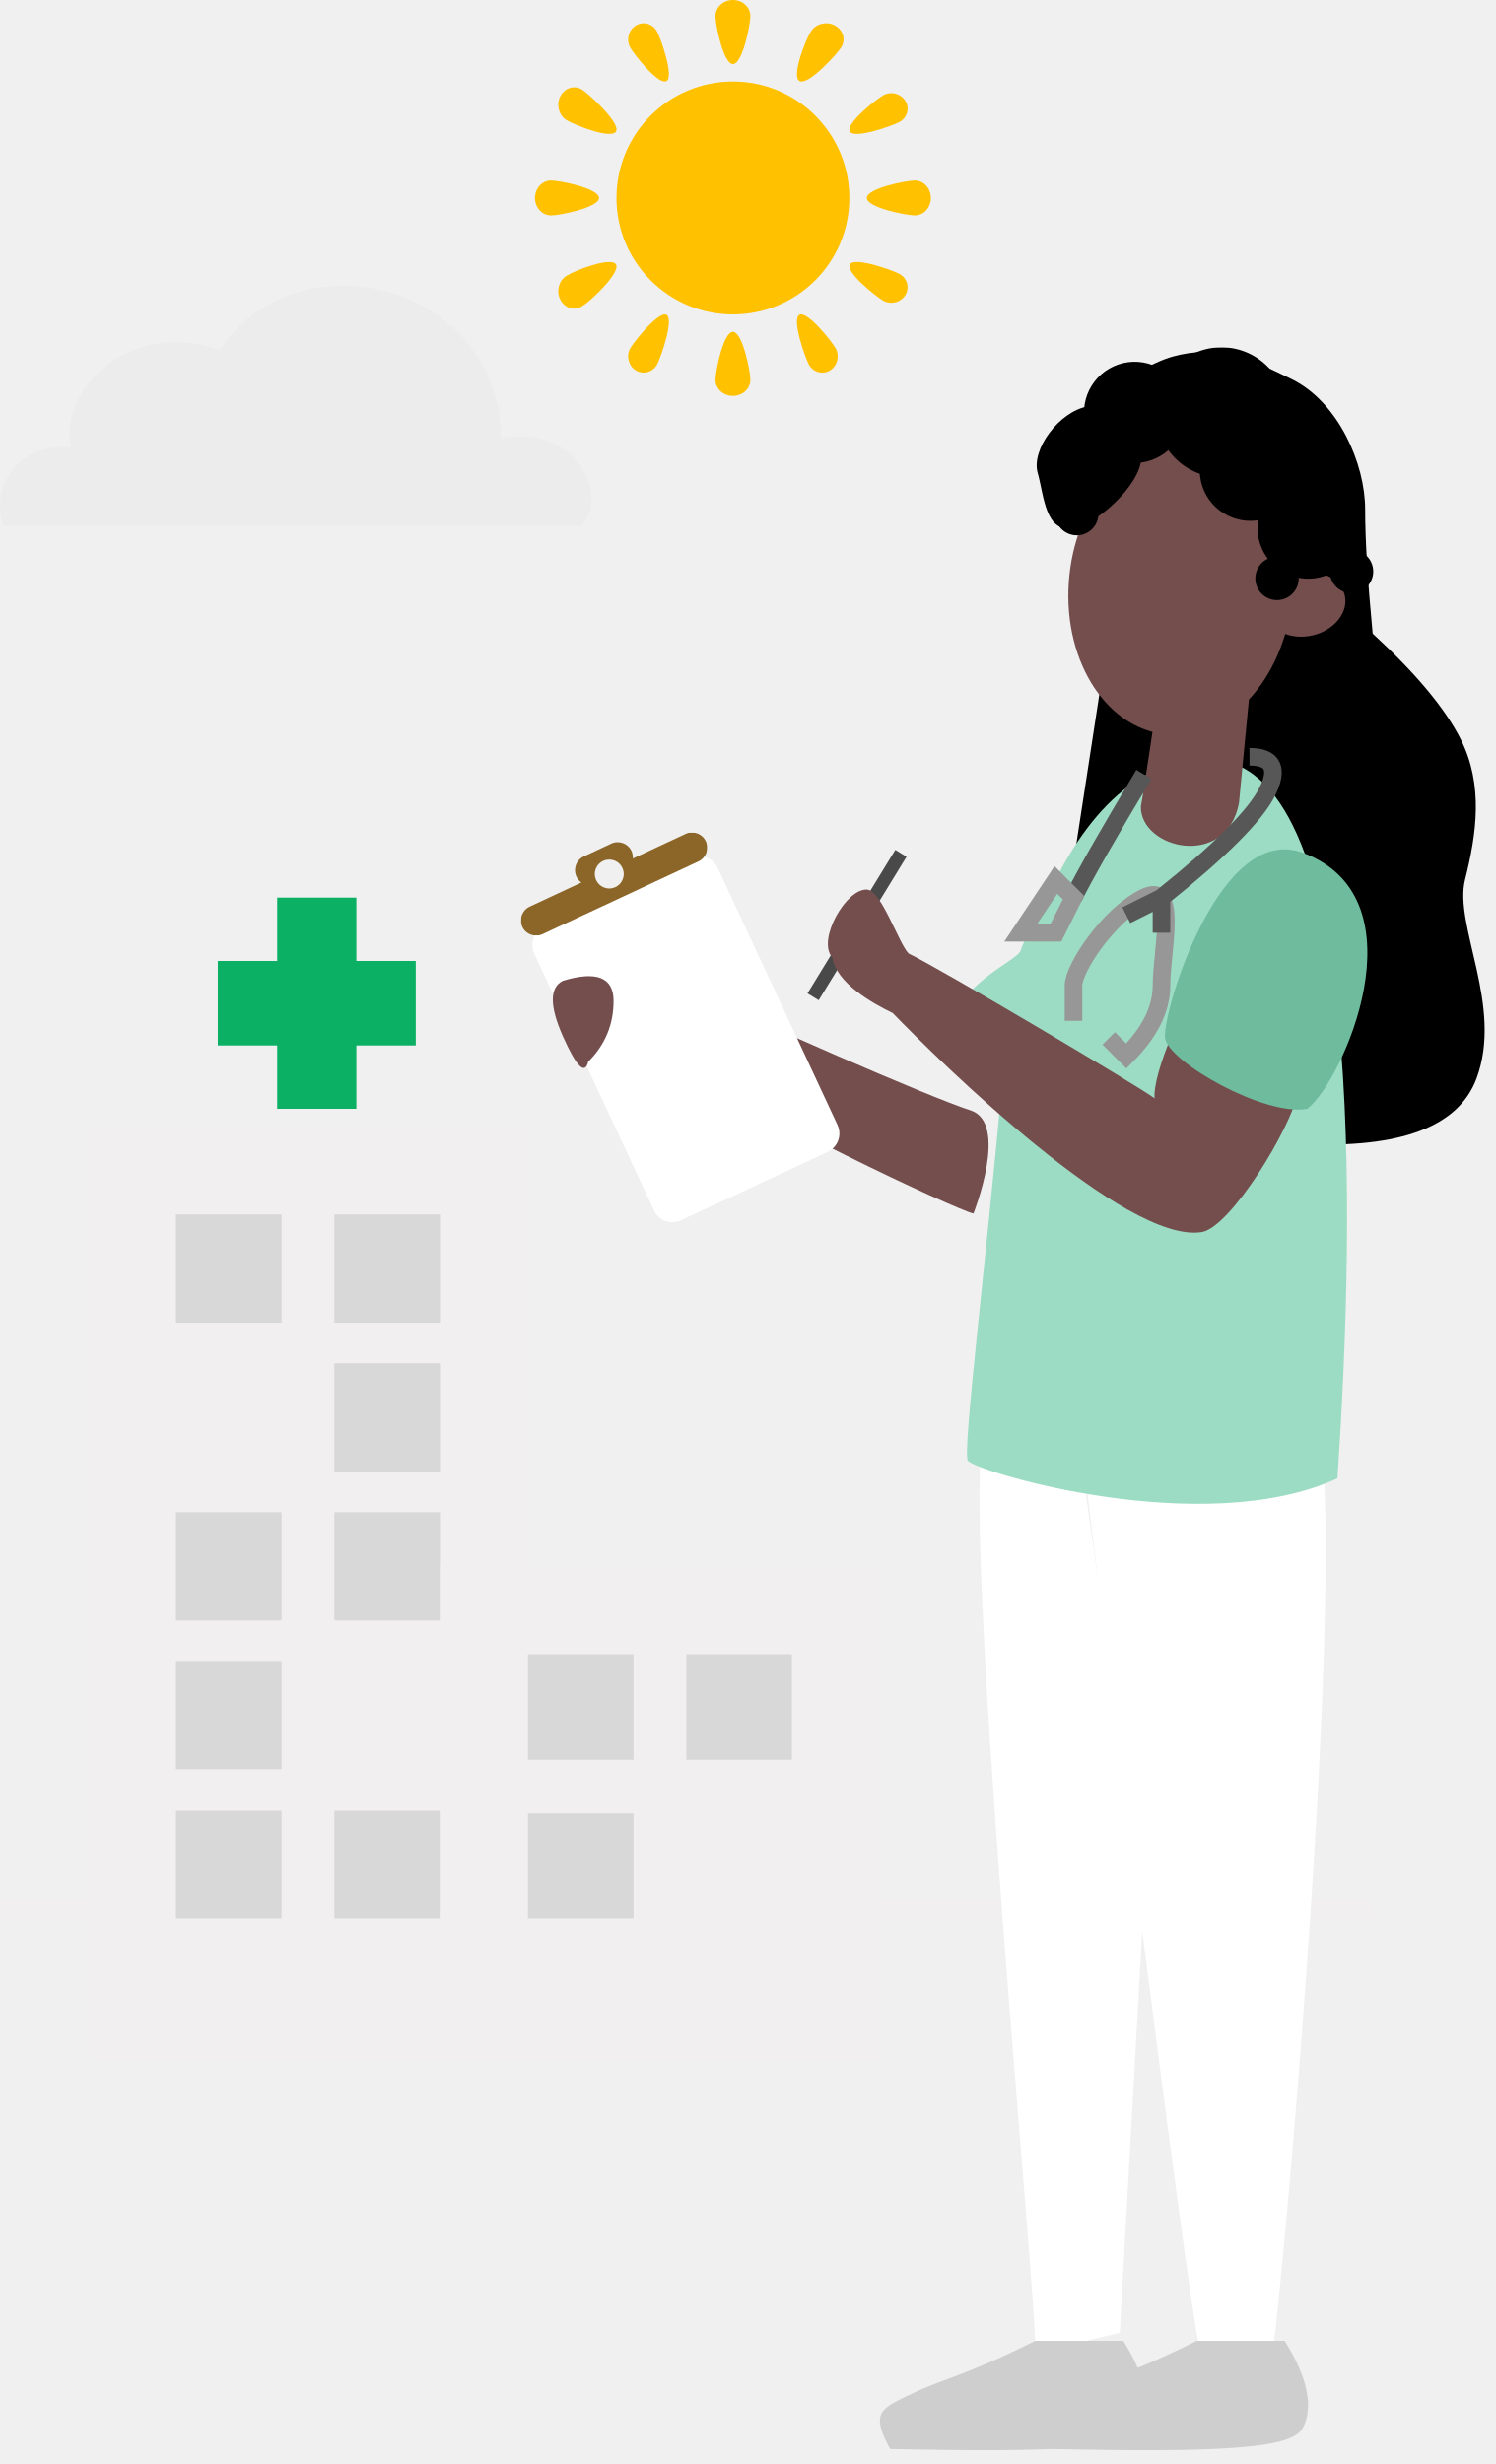
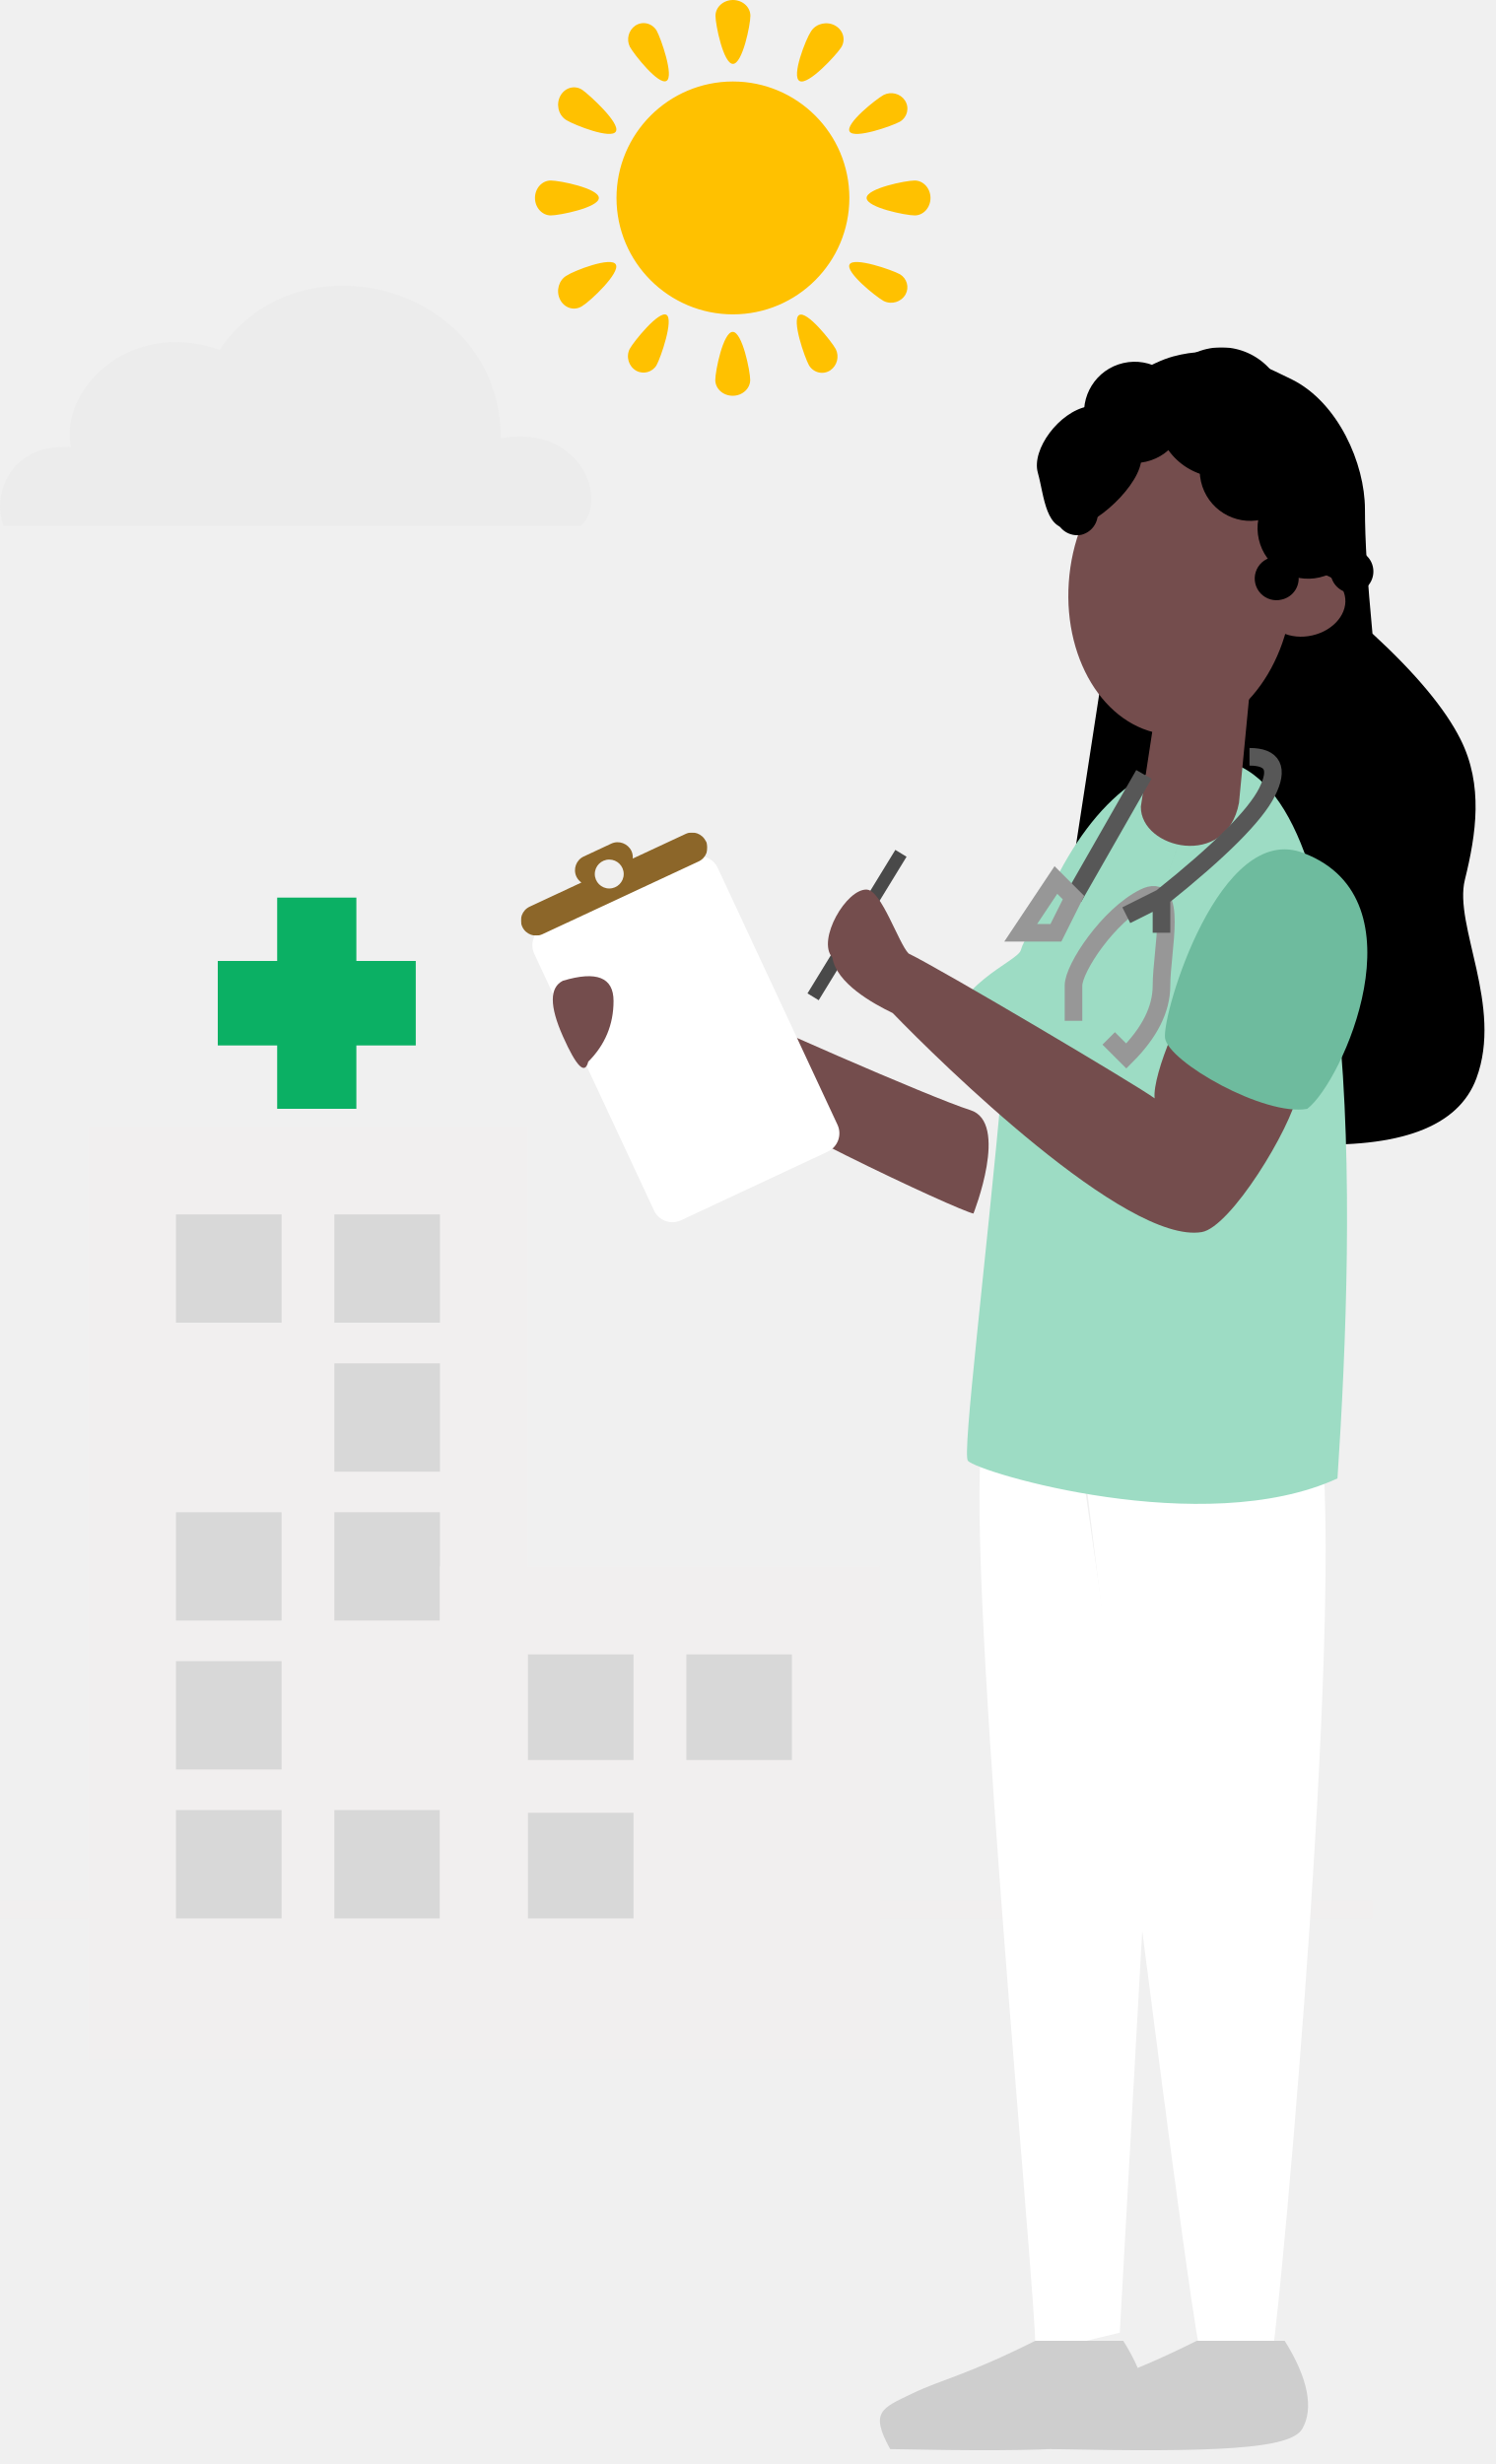
- <svg xmlns="http://www.w3.org/2000/svg" xmlns:xlink="http://www.w3.org/1999/xlink" width="85px" height="140px" viewBox="0 0 85 140" version="1.1">
+ <svg xmlns="http://www.w3.org/2000/svg" xmlns:xlink="http://www.w3.org/1999/xlink" width="85" height="140">
  <defs>
-     <polygon id="path-1" points="0 0.373 10.588 0.373 10.588 6.231 0 6.231" />
-     <polygon id="path-3" points="0.373 0.005 7.769 0.005 7.769 7.402 0.373 7.402" />
+     <path id="A" d="M0 .373h10.588V6.23H0z" />
+     <path id="B" d="M.373.005H7.77v7.396H.373z" />
+     <path id="C" d="M43.4 113.272c1.326 2.11 1.663 3.85 1 5s-4.797 1.345-14.244 1.153c-1.16-2.11-.508-2.314 1.244-3.153s3-1 7-3h5z" />
  </defs>
-   <g id="Symbols" stroke="none" stroke-width="1" fill="none" fill-rule="evenodd">
-     <g id="Notification-Card-/-Featured" transform="translate(-204, -26)">
-       <g id="Porgress-Card" transform="translate(24, 26)">
-         <g id="Illustration" transform="translate(180, 0)">
-           <path d="M33.397,29.881 C34.104,28.192 33.064,25.152 29.569,25.406 C30.276,22.239 26.323,18.059 21.122,19.875 C16.67,13.204 5.185,16.159 5.144,24.899 C0.525,24.097 -0.973,28.488 0.608,29.881 L33.397,29.881 Z" id="Fill-1-Copy-4" fill-opacity="0.35" fill="#E6E6E6" transform="translate(16.80307, 23.0548) scale(-1, 1) translate(-16.80307, -23.0548) " />
-           <g id="Sun" transform="translate(30.4, 0)" fill="#FFC100">
-             <path d="M11.248,4.631 C14.902,4.631 17.864,7.594 17.864,11.248 C17.864,14.901 14.902,17.864 11.248,17.864 C7.594,17.864 4.631,14.901 4.631,11.248 C4.631,7.594 7.594,4.631 11.248,4.631" id="Fill-1" />
-             <path d="M11.248,3.639 C11.793,3.639 12.24,1.41 12.24,0.91 C12.24,0.408 11.795,0 11.248,0 C10.7,0 10.255,0.408 10.255,0.91 C10.255,1.41 10.702,3.639 11.248,3.639" id="Fill-3" />
-             <path d="M7.474,4.606 C7.914,4.352 7.157,2.189 6.915,1.751 C6.654,1.321 6.111,1.194 5.701,1.467 C5.315,1.725 5.181,2.248 5.393,2.673 C5.635,3.111 7.034,4.864 7.474,4.606" id="Fill-5" />
-             <path d="M1.809,6.834 C2.261,7.107 4.358,7.941 4.607,7.464 C4.856,6.988 3.12,5.39 2.713,5.117 C2.291,4.823 1.733,4.96 1.465,5.422 C1.196,5.885 1.321,6.498 1.743,6.793 C1.764,6.807 1.786,6.821 1.809,6.834" id="Fill-7" />
-             <path d="M3.639,11.248 C3.639,10.702 1.41,10.255 0.91,10.255 C0.408,10.255 0,10.7 0,11.248 C0,11.795 0.408,12.24 0.91,12.24 C1.41,12.24 3.639,11.793 3.639,11.248" id="Fill-9" />
-             <path d="M1.808,15.661 C1.366,15.915 1.195,16.515 1.426,17 C1.658,17.486 2.204,17.674 2.646,17.42 C2.669,17.407 2.691,17.392 2.712,17.377 C3.164,17.105 4.859,15.507 4.606,15.03 C4.353,14.555 2.215,15.388 1.808,15.661" id="Fill-11" />
-             <path d="M5.394,19.821 C5.168,20.273 5.335,20.831 5.766,21.067 C6.173,21.289 6.674,21.149 6.92,20.744 C7.163,20.306 7.904,18.142 7.48,17.889 C7.057,17.635 5.636,19.383 5.394,19.821" id="Fill-13" />
-             <path d="M11.248,18.856 C10.702,18.856 10.255,21.085 10.255,21.585 C10.255,22.088 10.7,22.495 11.248,22.495 C11.795,22.495 12.24,22.088 12.24,21.585 C12.24,21.085 11.793,18.856 11.248,18.856" id="Fill-15" />
-             <path d="M15.021,17.89 C14.581,18.143 15.338,20.306 15.58,20.744 C15.84,21.174 16.384,21.301 16.794,21.028 C17.18,20.771 17.314,20.246 17.102,19.822 C16.86,19.384 15.461,17.631 15.021,17.89" id="Fill-18" />
-             <path d="M20.744,15.58 C20.306,15.338 18.142,14.581 17.889,15.021 C17.635,15.461 19.383,16.86 19.821,17.102 C20.273,17.327 20.83,17.16 21.067,16.73 C21.289,16.325 21.149,15.825 20.744,15.58" id="Fill-20" />
-             <path d="M21.585,10.255 C21.085,10.255 18.856,10.702 18.856,11.248 C18.856,11.793 21.085,12.24 21.585,12.24 C22.088,12.24 22.495,11.795 22.495,11.248 C22.495,10.7 22.088,10.255 21.585,10.255" id="Fill-22" />
-             <path d="M20.744,6.915 C21.174,6.654 21.301,6.111 21.028,5.701 C20.771,5.315 20.246,5.181 19.822,5.393 C19.383,5.635 17.631,7.034 17.89,7.474 C18.147,7.914 20.306,7.157 20.744,6.915" id="Fill-24" />
-             <path d="M17.379,2.722 C17.672,2.298 17.535,1.735 17.074,1.465 C16.613,1.196 16.002,1.321 15.708,1.745 C15.693,1.767 15.679,1.789 15.666,1.812 C15.394,2.222 14.543,4.356 15.038,4.607 C15.533,4.857 17.106,3.132 17.379,2.722" id="Fill-26" />
-           </g>
-           <g id="Hospital" transform="translate(0, 51)">
-             <rect id="Rectangle" fill="#F1EFEF" x="5" y="13" width="25" height="53" />
-             <path d="M5,57.5 L0,57.5" id="Path-13" stroke="#F1EFEF" />
-             <g id="Windows" transform="translate(10, 18)" fill="#D8D8D8">
-               <rect id="Rectangle" x="0" y="0" width="6" height="6.154" />
-               <rect id="Rectangle-Copy-7" x="0" y="16.923" width="6" height="6.154" />
-               <rect id="Rectangle-Copy-9" x="0" y="25.385" width="6" height="6.154" />
-               <rect id="Rectangle-Copy-11" x="0" y="33.846" width="6" height="6.154" />
-               <rect id="Rectangle-Copy-4" x="9" y="0" width="6" height="6.154" />
-               <rect id="Rectangle-Copy-6" x="9" y="8.462" width="6" height="6.154" />
-               <rect id="Rectangle-Copy-8" x="9" y="16.923" width="6" height="6.154" />
-               <rect id="Rectangle-Copy-12" x="9" y="33.846" width="6" height="6.154" />
-             </g>
-             <g id="Cruz" transform="translate(12, 0)" fill="#0BB064">
-               <rect id="Rectangle" x="3.75" y="0" width="4.5" height="12" />
-               <polygon id="Rectangle" transform="translate(6, 6) rotate(-270) translate(-6, -6) " points="3.6 0.375 8.4 0.375 8.4 11.625 3.6 11.625" />
-             </g>
-             <path d="M48,57.5 L78,57.5" id="Path-16" stroke="#F1EFEF" />
-             <rect id="Rectangle-Copy" fill="#F1EFEF" x="25" y="38" width="25" height="28" />
-             <g id="Windows" transform="translate(30, 43)">
-               <rect id="Rectangle-Copy-11" fill="#D8D8D8" x="0" y="0" width="6" height="6" />
-               <rect id="Rectangle-Copy-13" fill="#D8D8D8" x="0" y="9" width="6" height="6" />
-               <rect id="Rectangle-Copy-12" fill="#D8D8D8" x="9" y="0" width="6" height="6" />
-               <rect id="Rectangle-Copy-14" fill="#F1EFEF" x="9" y="9" width="6" height="6" />
-             </g>
-           </g>
-           <g id="Group-56" transform="translate(29.6, 19.2)">
-             <path d="M21.399,29.602 L16.797,37.118" id="Stroke-1" stroke="#494949" stroke-width="0.747" stroke-linecap="square" />
-             <g id="Group-55" transform="translate(0, 0.528)">
-               <path d="M26.305,61.473 C25,66.703 29.247,109.902 29.247,113.961 L34.03,112.811 L35.4,88.272 L31.4,60.272 L26.305,61.473 Z" id="Fill-2" fill="#FFFFFF" />
-               <path d="M35.745,3.565 C35.89,5.157 36.546,6.17 37.71,6.604 C38.875,7.038 40.039,7.327 41.204,7.472 L40.767,9.208 C41.64,9.352 42.077,9.859 42.077,10.727 C42.077,11.595 41.495,12.101 40.33,12.246 C40.33,13.258 40.476,13.982 40.767,14.416 C41.058,14.85 38.602,15.469 33.4,16.272 L31.4,29.272 L41.4,30.272 L44.4,45.272 C49.984,45.534 53.285,44.29 54.304,41.542 C55.833,37.418 52.994,32.861 53.649,30.257 C54.304,27.653 54.71,24.876 53.4,22.272 C52.527,20.536 50.86,18.536 48.4,16.272 C48.115,13.298 47.972,10.944 47.972,9.208 C47.972,6.604 46.444,3.131 43.824,1.829 C41.204,0.527 39.457,-0.124 37.055,0.527 C34.653,1.178 29.653,4.97 31.4,6.272 C32.565,7.14 34.013,6.238 35.745,3.565 Z" id="Path-12" fill="#000000" />
-               <path d="M38.557,113.674 L42.736,113.674 C43.13,111.696 47.106,68.877 45.223,60.309 C43.341,51.743 31.785,61.631 31.785,61.631 C32.136,65.12 37.861,110.906 38.557,113.674" id="Fill-6" fill="#FFFFFF" />
-               <path d="M43.4,113.272 C44.726,115.381 45.063,117.122 44.4,118.272 C43.737,119.422 39.603,119.617 30.156,119.425 C28.996,117.316 29.648,117.112 31.4,116.272 C33.152,115.432 34.4,115.272 38.4,113.272 L43.4,113.272 Z" id="Fill-8" fill="#CECECE" />
-               <path d="M34.227,113.272 C35.552,115.381 35.889,117.122 35.227,118.272 C34.564,119.422 30.43,119.617 20.983,119.425 C19.823,117.316 20.475,117.112 22.227,116.272 C23.978,115.432 25.227,115.272 29.227,113.272 L34.227,113.272 Z" id="Fill-8-Copy" fill="#CECECE" />
-               <path d="M39.014,23.4 C34.639,23.4 31.425,27.26 29.298,32.687 C28.973,33.515 28.674,33.379 28.4,34.272 C28.201,34.919 24.4,36.272 24.4,39.272 C24.4,42.272 27.473,40.47 27.4,41.272 C26.4,52.272 25.064,62.9 25.4,63.272 C26.002,63.939 38.809,67.759 46.4,64.272 C47.4,49.272 47.994,23.4 39.014,23.4 L27.4,57.272" id="Fill-15" fill="#9DDCC4" />
-               <path d="M25.715,49.224 C24.816,49.044 12.593,43.356 9.824,40.934 C7.056,38.513 10.364,36.644 11.407,37.267 C12.449,37.89 23.306,42.659 25.536,43.356 C27.766,44.052 25.715,49.224 25.715,49.224" id="Fill-17" fill="#744D4D" />
-               <path d="M9.655,29.037 L1.314,32.927 C0.738,33.195 0.489,33.88 0.758,34.456 L7.564,49.051 C7.833,49.627 8.517,49.876 9.093,49.608 L17.434,45.718 C18.009,45.45 18.258,44.766 17.99,44.19 L11.184,29.594 C10.915,29.018 10.231,28.769 9.655,29.037" id="Fill-19" fill="#FFFFFF" />
-               <g id="Group-23" transform="translate(0, 27.2)">
-                 <mask id="mask-2" fill="white">
-                   <use xlink:href="#path-1" />
-                 </mask>
-                 <g id="Clip-22" />
-                 <path d="M5.021,3.554 C4.567,3.554 4.199,3.187 4.199,2.733 C4.199,2.278 4.567,1.911 5.021,1.911 C5.475,1.911 5.843,2.278 5.843,2.733 C5.843,3.187 5.475,3.554 5.021,3.554 M10.507,0.871 C10.306,0.439 9.792,0.253 9.36,0.454 L6.357,1.854 C6.368,1.71 6.348,1.563 6.283,1.422 C6.081,0.99 5.568,0.804 5.136,1.005 L3.572,1.734 C3.14,1.935 2.954,2.449 3.155,2.88 C3.22,3.021 3.32,3.132 3.438,3.215 L0.499,4.586 C0.067,4.788 -0.121,5.301 0.081,5.733 C0.282,6.165 0.796,6.351 1.228,6.15 L10.09,2.017 C10.522,1.816 10.708,1.303 10.507,0.871" id="Fill-21" fill="#8C6629" mask="url(#mask-2)" />
-               </g>
-               <path d="M19.673,30.819 C20.489,30.878 21.454,33.851 22.028,34.447 C23.784,35.288 35.113,41.997 36.01,42.679 C35.937,42.003 36.37,40.555 36.948,39.187 L44.141,42.375 C43.759,44.366 40.325,50.015 38.684,50.278 C34.375,50.968 23.829,40.629 21.129,37.834 C19.985,37.28 17.926,36.138 17.697,34.676 C16.797,33.695 18.487,30.731 19.673,30.819" id="Fill-24" fill="#744D4D" />
-               <path d="M44.681,43.275 C42.249,43.716 36.788,40.604 36.602,39.253 C36.415,37.902 39.712,26.823 44.511,28.756 C51.342,31.394 46.678,41.762 44.681,43.275" id="Fill-26" fill="#6EBB9E" />
-               <path d="M38.056,5.304 C34.545,5.141 31.445,8.751 31.132,13.367 C30.818,17.982 33.409,21.856 36.92,22.019 C40.431,22.181 43.531,18.571 43.844,13.956 C44.158,9.34 41.567,5.467 38.056,5.304" id="Fill-28" fill="#744D4D" />
-               <path d="M44.166,12.857 C42.928,13.143 42.106,14.163 42.33,15.134 C42.554,16.104 43.739,16.66 44.977,16.374 C46.216,16.088 47.038,15.069 46.813,14.099 C46.589,13.127 45.403,12.572 44.166,12.857" id="Fill-30" fill="#744D4D" />
-               <path d="M40.803,25.897 L41.425,19.432 L36.306,19.031 C36.306,19.031 35.363,25.459 35.228,26.103 C35.203,28.518 40.092,29.668 40.803,25.897" id="Fill-32" fill="#744D4D" />
-               <path d="M44.087,7.475 C42.54,7.832 41.575,9.376 41.932,10.924 C42.29,12.471 43.834,13.436 45.382,13.079 C46.929,12.722 47.894,11.178 47.537,9.63 C47.18,8.083 45.635,7.117 44.087,7.475" id="Fill-34" fill="#000000" />
-               <path d="M40.801,4.188 C39.253,4.545 38.288,6.089 38.646,7.637 C39.003,9.185 40.547,10.149 42.095,9.792 C43.642,9.435 44.607,7.891 44.25,6.343 C43.893,4.796 42.348,3.831 40.801,4.188" id="Fill-36" fill="#000000" />
-               <path d="M41.111,6.815 C41.468,8.363 43.012,9.328 44.56,8.971 C46.107,8.613 47.072,7.069 46.715,5.521 C46.358,3.974 44.813,3.009 43.266,3.366 C41.718,3.724 40.754,5.268 41.111,6.815 Z" id="Fill-38" fill="#000000" />
-               <g id="Group-42" transform="translate(35.73333, 0)">
-                 <mask id="mask-4" fill="white">
-                   <use xlink:href="#path-3" />
-                 </mask>
-                 <g id="Clip-41" />
-                 <path d="M3.24,0.101 C1.25,0.56 0.009,2.545 0.468,4.535 C0.928,6.525 2.913,7.766 4.903,7.306 C6.893,6.847 8.133,4.861 7.674,2.872 C7.214,0.882 5.229,-0.359 3.24,0.101" id="Fill-40" fill="#000000" mask="url(#mask-4)" />
-               </g>
-               <path d="M34.228,0.901 C32.68,1.259 31.715,2.803 32.072,4.35 C32.43,5.898 33.974,6.863 35.521,6.505 C37.069,6.148 38.034,4.604 37.677,3.056 C37.319,1.509 35.775,0.544 34.228,0.901" id="Fill-43" fill="#000000" />
-               <path d="M32.189,3.367 C30.575,3.673 28.991,5.807 29.363,7.134 C29.736,8.46 29.786,10.578 31.4,10.272 C33.013,9.966 35.581,7.351 35.208,6.025 C34.836,4.699 34.014,2.966 32.4,3.272" id="Fill-45" fill="#000000" />
-               <path d="M46.922,11.541 C46.259,11.694 45.846,12.356 45.999,13.019 C46.152,13.682 46.814,14.096 47.477,13.943 C48.14,13.79 48.554,13.128 48.4,12.465 C48.247,11.801 47.585,11.388 46.922,11.541" id="Fill-47" fill="#000000" />
-               <path d="M42.687,11.934 C42.024,12.087 41.61,12.749 41.764,13.412 C41.917,14.075 42.579,14.489 43.242,14.336 C43.905,14.183 44.319,13.521 44.165,12.857 C44.012,12.194 43.35,11.781 42.687,11.934" id="Fill-49" fill="#000000" />
-               <path d="M31.31,8.254 C30.647,8.407 30.234,9.069 30.387,9.732 C30.54,10.396 31.202,10.809 31.865,10.656 C32.528,10.503 32.942,9.841 32.788,9.178 C32.635,8.515 31.974,8.101 31.31,8.254" id="Fill-51" fill="#000000" />
-               <path d="M2.388,35.996 C4.306,35.42 5.265,35.804 5.265,37.146 C5.265,38.488 4.785,39.638 3.826,40.597 C3.635,41.364 3.155,40.884 2.388,39.159 C1.622,37.433 1.622,36.379 2.388,35.996" id="Fill-53" fill="#744D4D" />
-               <path d="M33.4,39.272 L34.4,40.272 C35.733,38.939 36.4,37.605 36.4,36.272 C36.4,34.272 37.4,30.272 35.4,31.272 C33.4,32.272 31.4,35.272 31.4,36.272 C31.4,36.939 31.4,37.605 31.4,38.272" id="Path-3" stroke="#979797" />
-               <path d="M41.4,23.272 C42.733,23.272 43.067,23.939 42.4,25.272 C41.733,26.605 39.733,28.605 36.4,31.272 L36.4,33.272 L36.4,31.272 L34.4,32.272" id="Path-4" stroke="#575757" />
-               <path d="" id="Path-5" stroke="#979797" />
-               <path d="M35.4,24.272 C33.4,27.605 32.067,29.939 31.4,31.272" id="Path-6" stroke="#575757" />
-               <path d="M31.4,31.272 L30.4,30.272 C29.067,32.272 28.4,33.272 28.4,33.272 C28.4,33.272 28.733,33.272 29.4,33.272 L30.4,33.272 L31.4,31.272 Z" id="Path-7" stroke="#979797" />
-             </g>
-           </g>
+   <g fill="none" fill-rule="evenodd">
+     <path d="M.21 29.88c-.707-1.69.333-4.73 3.828-4.475-.707-3.167 3.246-7.346 8.447-5.53 4.452-6.67 15.937-3.715 15.978 5.024 4.62-.802 6.117 3.59 4.535 4.982H.21z" fill-opacity=".35" fill="#e6e6e6" />
+     <path d="M41.648 4.63a6.62 6.62 0 0 1 6.616 6.616 6.62 6.62 0 0 1-6.616 6.616 6.62 6.62 0 0 1-6.616-6.616 6.62 6.62 0 0 1 6.616-6.616m0-1c.546 0 .992-2.23.992-2.73s-.445-.9-.992-.9-.992.408-.992.9.447 2.73.992 2.73m-3.774.966c.44-.254-.317-2.417-.56-2.855-.26-.43-.804-.557-1.214-.284a.95.95 0 0 0-.307 1.206c.242.438 1.64 2.2 2.08 1.932M32.2 6.834c.452.273 2.55 1.107 2.8.63s-1.5-2.064-1.897-2.347c-.42-.294-.98-.157-1.248.305s-.143 1.076.278 1.37l.066.042m1.83 4.414c0-.546-2.23-.992-2.73-.992s-.9.445-.9.992.408.992.9.992 2.73-.447 2.73-.992m-1.832 4.412c-.442.255-.613.854-.382 1.34s.777.674 1.22.42l.066-.042c.452-.273 2.147-1.87 1.894-2.347s-2.4.357-2.797.63m3.585 4.16c-.226.452-.06 1 .373 1.245a.86.86 0 0 0 1.154-.322c.243-.438.984-2.602.56-2.855s-1.844 1.494-2.087 1.933m5.854-.965c-.546 0-.992 2.228-.992 2.73s.445.9.992.9.992-.408.992-.9-.447-2.73-.992-2.73m3.772-.956c-.44.254.317 2.416.56 2.854.26.43.804.557 1.214.284a.95.95 0 0 0 .307-1.206c-.242-.438-1.64-2.2-2.08-1.932m5.723-2.32c-.438-.242-2.602-.998-2.855-.56s1.494 1.838 1.933 2.08c.452.226 1 .06 1.245-.372.222-.405.082-.905-.322-1.15m.84-5.323c-.5 0-2.73.447-2.73.992s2.23.992 2.73.992.9-.445.9-.992-.408-.992-.9-.992m-.84-3.34c.43-.26.557-.804.284-1.214-.257-.386-.78-.52-1.206-.307-.438.242-2.2 1.64-1.932 2.08s2.416-.317 2.854-.56M47.78 2.722c.293-.424.156-.987-.304-1.257s-1.073-.144-1.366.28l-.042.066c-.272.4-1.123 2.544-.628 2.795s2.068-1.475 2.34-1.884" fill="#ffc100" />
+     <path fill="#f1efef" d="M5 64h25v53H5z" />
+     <path d="M5 108.5H0" stroke="#f1efef" />
+     <path d="M10 69h6v6.154h-6zm0 16.923h6v6.154h-6zm0 8.462h6v6.154h-6zm0 8.46h6V109h-6zM19 69h6v6.154h-6zm0 8.462h6v6.154h-6zm0 8.46h6v6.154h-6zm0 16.923h6V109h-6z" fill="#d8d8d8" />
+     <g fill="#0bb064">
+       <path d="M15.75 51h4.5v12h-4.5z" />
+       <path d="M23.625 54.6v4.8h-11.25v-4.8z" />
+     </g>
+     <path d="M48 108.5h30" stroke="#f1efef" />
+     <path fill="#f1efef" d="M25 89h25v28H25z" />
+     <path d="M30 94h6v6h-6zm0 9h6v6h-6zm9-9h6v6h-6z" fill="#d8d8d8" />
+     <path fill="#f1efef" d="M39 103h6v6h-6z" />
+     <g transform="translate(29.6 19.2)">
+       <path d="M21.4 29.602l-4.602 7.516" stroke="#494949" stroke-width=".747" stroke-linecap="square" />
+       <g transform="translate(0 .528)">
+         <path d="M26.305 61.473c-1.305 5.23 2.942 48.428 2.942 52.488l4.783-1.15 1.37-24.54-4-28-5.095 1.2z" fill="#fff" />
+         <path d="M35.745 3.565c.146 1.59.8 2.604 1.965 3.038s2.33.723 3.494.868l-.437 1.736c.873.145 1.3.65 1.3 1.52s-.582 1.374-1.747 1.52c0 1.013.146 1.736.437 2.17s-2.164 1.053-7.367 1.856l-2 13 10 1 3 15c5.584.262 8.885-.982 9.904-3.73 1.528-4.123-1.3-8.68-.655-11.284s1.06-5.38-.25-7.985c-.873-1.736-2.54-3.736-5-6-.285-2.974-.428-5.328-.428-7.064 0-2.604-1.528-6.076-4.15-7.378S39.457-.124 37.055.527 29.653 4.97 31.4 6.272c1.165.868 2.613-.034 4.345-2.707z" fill="#000" />
+         <path d="M38.557 113.674h4.18c.394-1.978 4.37-44.797 2.487-53.365S31.785 61.63 31.785 61.63c.35 3.5 6.076 49.275 6.772 52.043" fill="#fff" />
+         <g fill="#cecece">
+           <use xlink:href="#C" />
+           <use xlink:href="#C" x="-9.173" />
        </g>
+         <path d="M39.014 23.4c-4.375 0-7.59 3.86-9.716 9.288-.324.828-.624.692-.898 1.585-.2.647-4 2-4 5s3.073 1.198 3 2c-1 11-2.336 21.628-2 22 .602.667 13.41 4.487 21 1 1-15 1.594-40.872-7.386-40.872L27.4 57.272" fill="#9ddcc4" />
+         <path d="M25.715 49.224c-.9-.18-13.122-5.87-15.89-8.3s.54-4.29 1.582-3.668 11.9 5.392 14.13 6.09.18 5.87.18 5.87" fill="#744d4d" />
+         <path d="M9.655 29.037l-8.34 3.9a1.15 1.15 0 0 0-.556 1.529L7.564 49.05a1.15 1.15 0 0 0 1.529.557l8.34-3.9a1.15 1.15 0 0 0 .556-1.529l-6.806-14.596a1.15 1.15 0 0 0-1.529-.557" fill="#fff" />
+         <g transform="translate(0 27.2)">
+           <mask id="D" fill="#fff">
+             <use xlink:href="#A" />
+           </mask>
+           <path d="M5.02 3.554a.82.82 0 1 1 0-1.643.82.82 0 0 1 0 1.643M10.507.87C10.306.44 9.792.253 9.36.454l-3.004 1.4c.01-.143-.01-.29-.074-.43C6.08 1 5.568.804 5.136 1.005l-1.564.73c-.432.2-.62.715-.418 1.146.066.14.166.25.283.335L.5 4.586C.067 4.788-.12 5.3.08 5.733s.715.62 1.147.417L10.1 2.017c.432-.202.62-.715.417-1.147" fill="#8c6629" mask="url(#D)" />
+         </g>
+         <path d="M19.673 30.82c.815.06 1.78 3.032 2.354 3.628 1.756.84 13.086 7.55 13.983 8.23-.073-.676.36-2.124.937-3.492l7.193 3.188c-.38 2-3.816 7.64-5.457 7.903-4.308.7-14.854-9.65-17.555-12.444-1.144-.554-3.203-1.696-3.43-3.158-.9-.98.8-3.945 1.976-3.857" fill="#744d4d" />
+         <path d="M44.68 43.275c-2.432.44-7.892-2.67-8.078-4.022s3.11-12.43 7.908-10.497c6.83 2.638 2.167 13.006.17 14.52" fill="#6ebb9e" />
+         <g fill="#744d4d">
+           <path d="M38.056 5.304c-3.51-.163-6.61 3.447-6.924 8.063s2.277 8.49 5.788 8.652 6.61-3.447 6.925-8.063-2.278-8.49-5.788-8.652" />
+           <path d="M44.166 12.857c-1.238.286-2.06 1.305-1.836 2.276s1.4 1.526 2.647 1.24 2.06-1.305 1.836-2.276-1.4-1.527-2.647-1.24m-3.363 13.04l.622-6.465-5.12-.4-1.078 7.07c-.025 2.415 4.865 3.566 5.575-.206" />
+         </g>
+         <g fill="#000">
+           <path d="M44.087 7.475c-1.547.357-2.513 1.9-2.155 3.45s1.9 2.513 3.45 2.155 2.513-1.9 2.155-3.45-1.902-2.513-3.45-2.155" />
+           <path d="M40.8 4.188c-1.548.357-2.513 1.9-2.155 3.45s1.9 2.513 3.45 2.155 2.513-1.9 2.155-3.45-1.902-2.513-3.45-2.155" />
+           <path d="M41.11 6.815c.357 1.548 1.9 2.513 3.45 2.155s2.513-1.9 2.155-3.45-1.902-2.513-3.45-2.155-2.513 1.9-2.155 3.45z" />
+         </g>
+         <g transform="translate(35.733)">
+           <mask id="E" fill="#fff">
+             <use xlink:href="#B" />
+           </mask>
+           <path d="M3.24.1A3.7 3.7 0 0 0 .468 4.535a3.7 3.7 0 0 0 4.435 2.771 3.7 3.7 0 0 0 2.771-4.434A3.7 3.7 0 0 0 3.24.101" fill="#000" mask="url(#E)" />
+         </g>
+         <g fill="#000">
+           <path d="M34.228.9c-1.548.357-2.513 1.9-2.155 3.45s1.9 2.513 3.45 2.155 2.513-1.9 2.155-3.45S35.775.544 34.228.9" />
+           <path d="M32.2 3.367c-1.614.306-3.2 2.44-2.826 3.767s.423 3.444 2.037 3.138 4.18-2.92 3.808-4.247-1.194-3.06-2.808-2.753m14.52 8.268a1.233 1.233 0 0 0 .555 2.402 1.23 1.23 0 0 0 .923-1.478c-.153-.663-.815-1.077-1.478-.924" />
+           <path d="M42.687 11.934a1.233 1.233 0 1 0 .554 2.402 1.23 1.23 0 0 0 .924-1.478c-.153-.663-.815-1.076-1.478-.923M31.3 8.254a1.233 1.233 0 0 0 .555 2.402 1.233 1.233 0 0 0-.555-2.402" />
+         </g>
+         <path d="M2.388 35.996c1.917-.575 2.876-.192 2.876 1.15s-.48 2.493-1.438 3.45c-.19.767-.67.287-1.438-1.438s-.766-2.78 0-3.163" fill="#744d4d" />
+         <path d="M33.4 39.272l1 1c1.333-1.333 2-2.667 2-4 0-2 1-6-1-5s-4 4-4 5v2" stroke="#979797" />
+         <path d="M41.4 23.272c1.333 0 1.667.667 1 2s-2.667 3.333-6 6v2-2l-2 1m1-8l-4 7" stroke="#575757" />
+         <path d="M31.4 31.272l-1-1-2 3h2l1-2z" stroke="#979797" />
      </g>
    </g>
  </g>
</svg>
